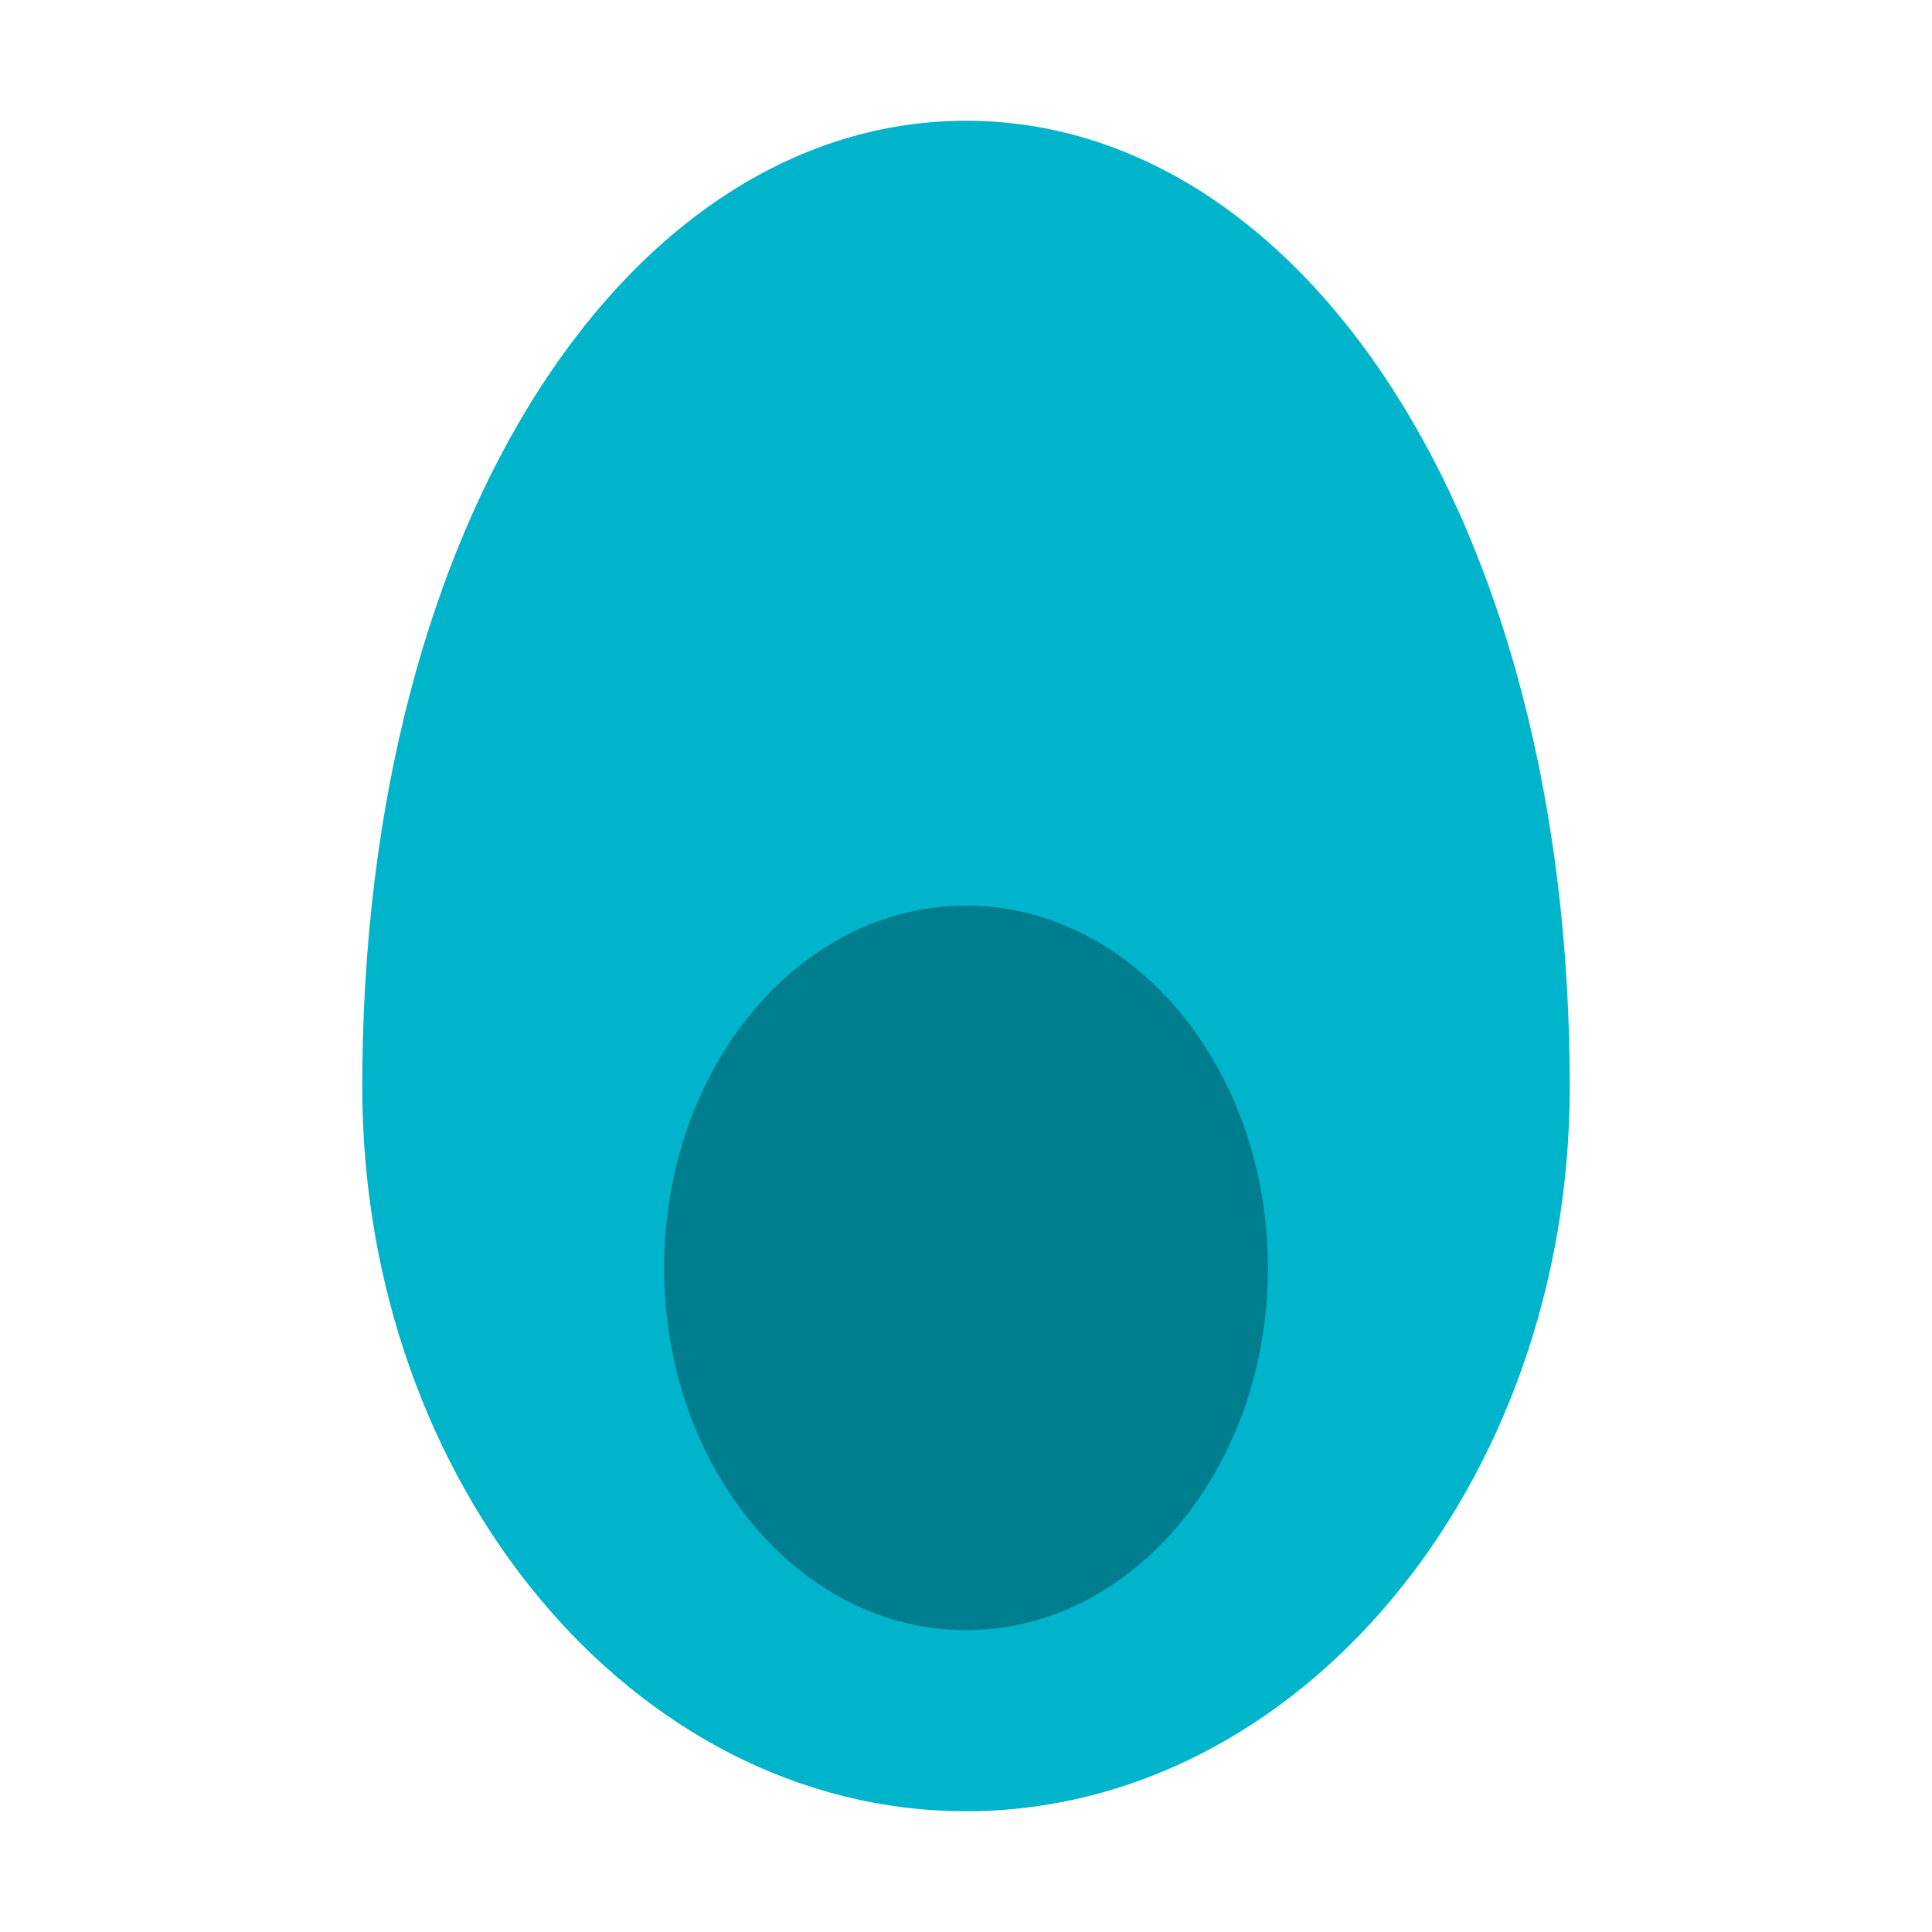
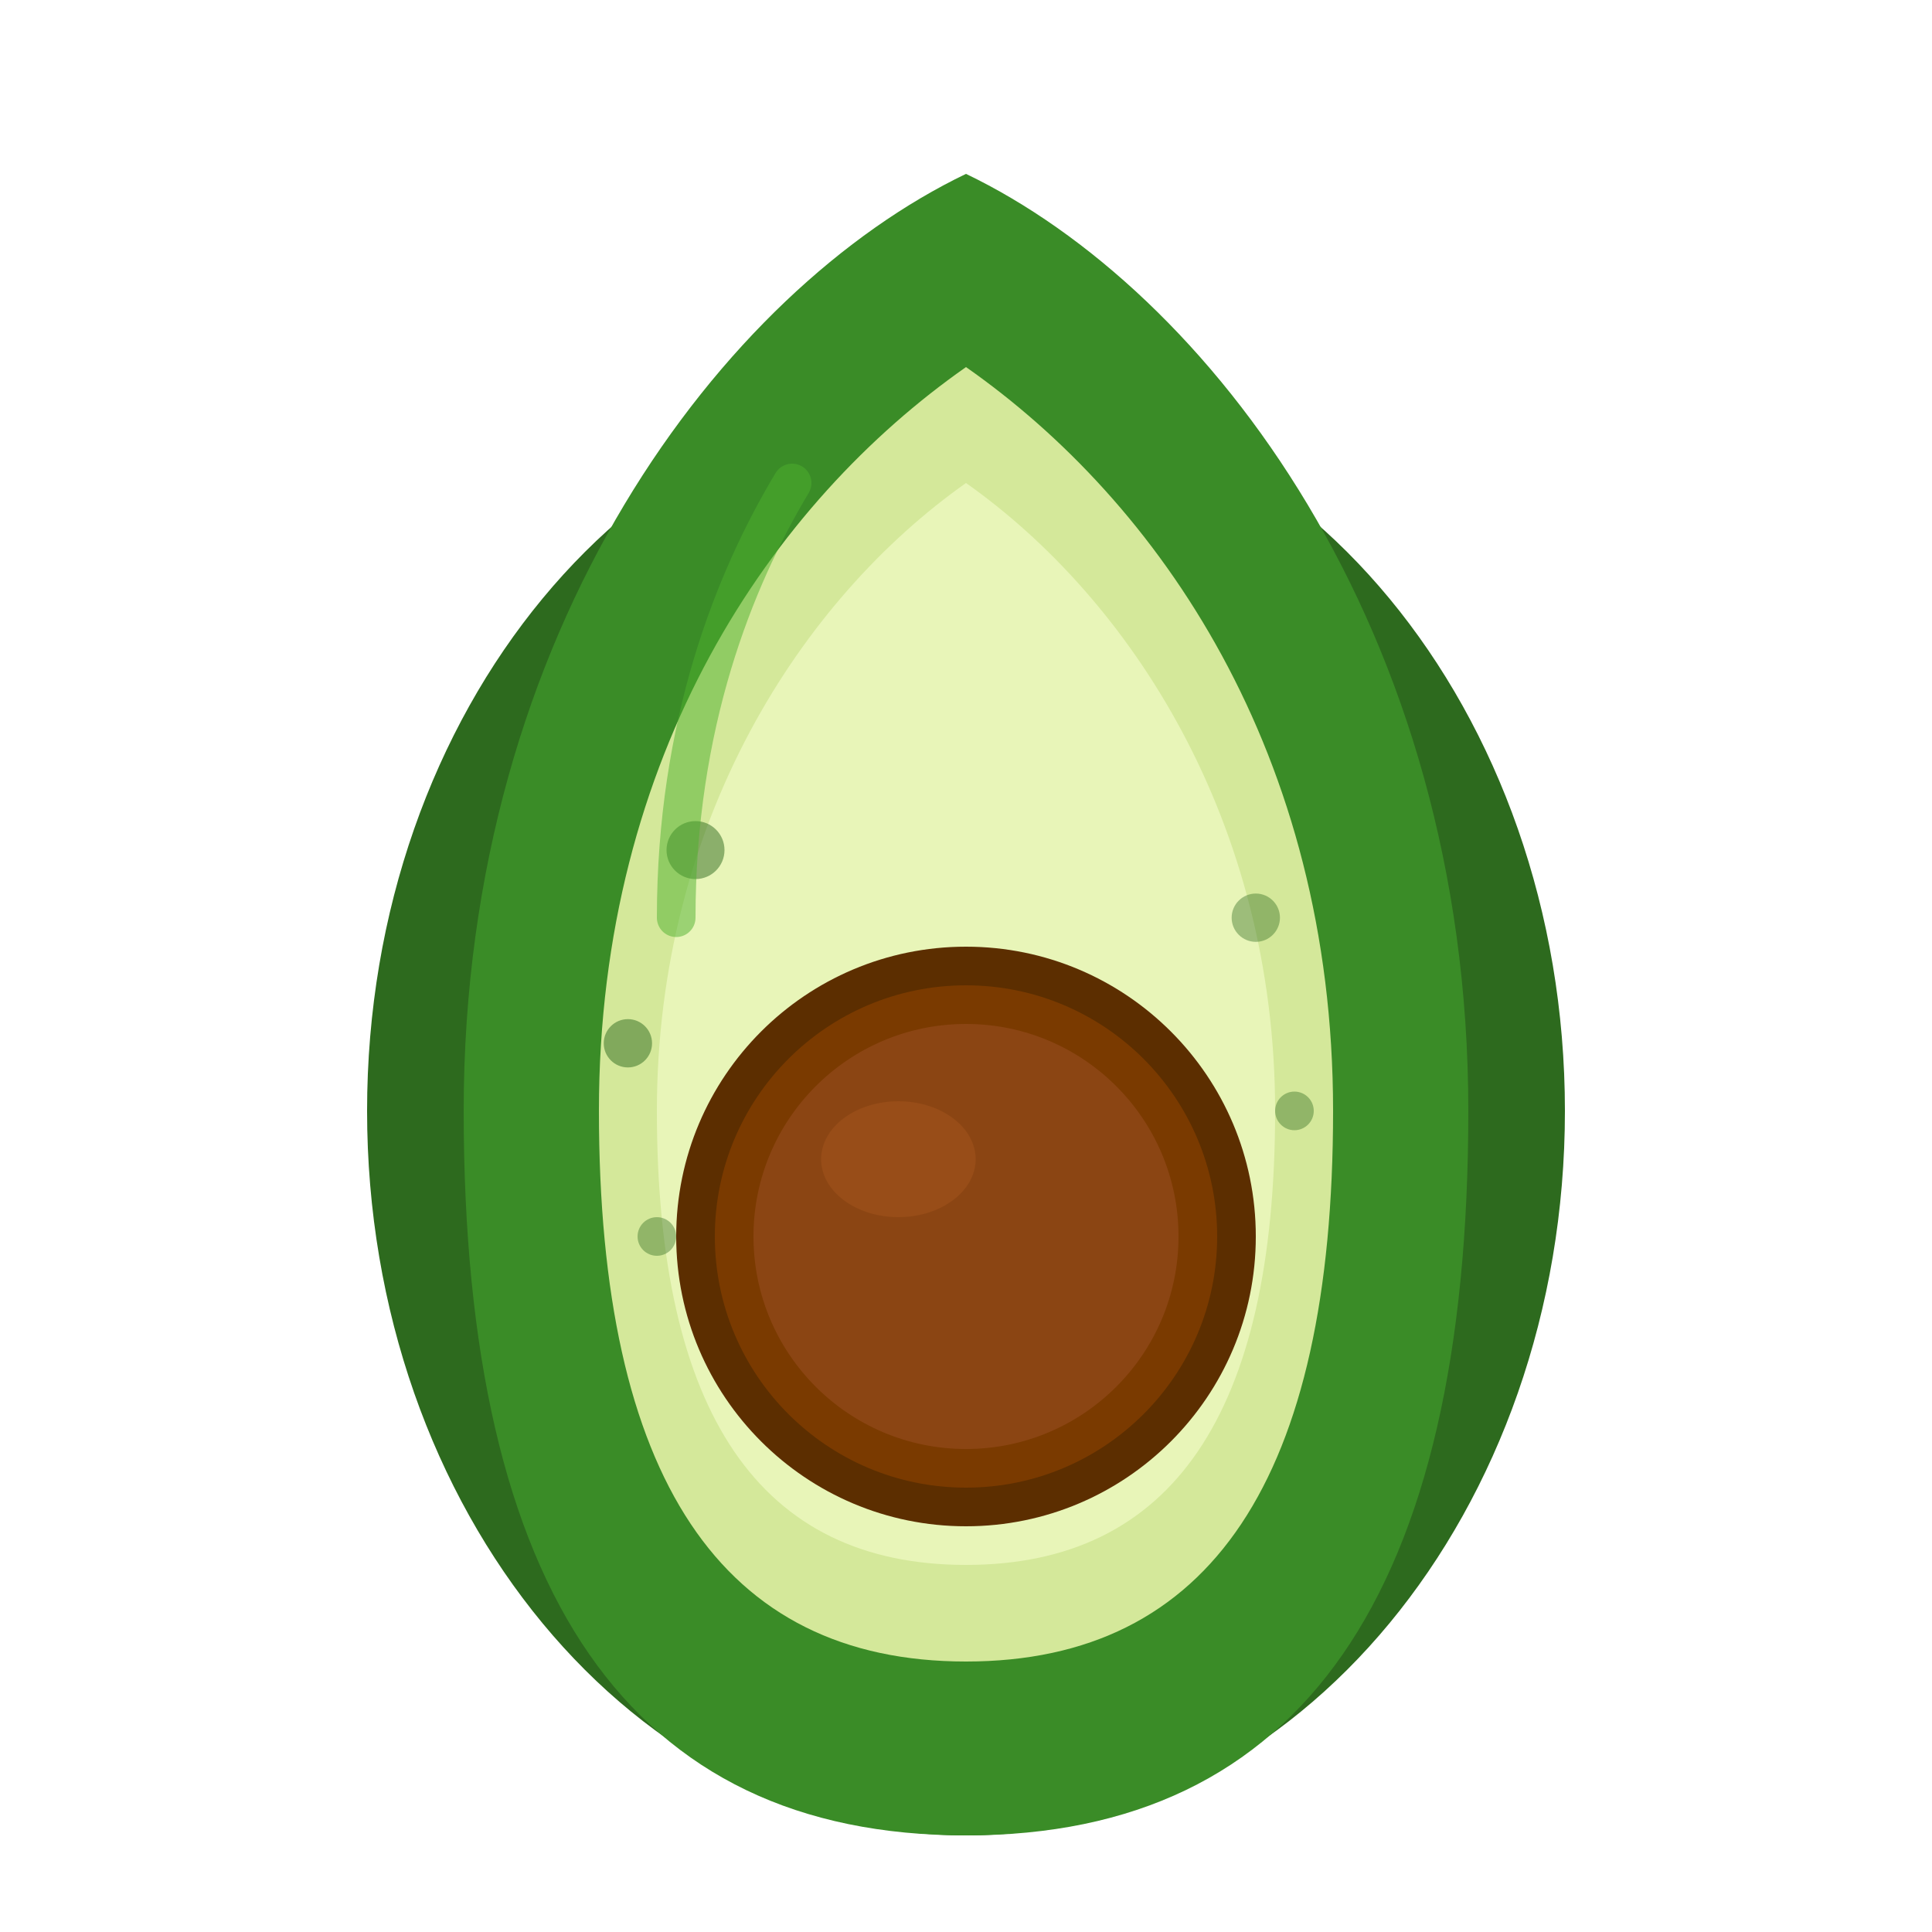
- <svg xmlns="http://www.w3.org/2000/svg" viewBox="0 0 32 32">
-   <path d="M16 2C10.5 2 6 8.5 6 18C6 24.6 10.5 30 16 30C21.5 30 26 24.6 26 18C26 8.5 21.5 2 16 2Z" fill="#00B4CC" />
-   <ellipse cx="16" cy="21" rx="5" ry="6" fill="#007D8F" />
+ <svg xmlns="http://www.w3.org/2000/svg" viewBox="0 0 200 200">
+   <ellipse cx="100" cy="115" rx="62" ry="75" fill="#2d6a1e" />
+   <path d="M100 18 C75 30, 48 65, 48 115 Q48 190 100 190 Q152 190 152 115 C152 65 125 30 100 18Z" fill="#3a8c27" />
+   <path d="M100 38 C80 52, 62 78, 62 115 Q62 172 100 172 Q138 172 138 115 C138 78 120 52 100 38Z" fill="#d4e89a" />
+   <path d="M100 50 C83 62, 68 85, 68 115 Q68 162 100 162 Q132 162 132 115 C132 85 117 62 100 50Z" fill="#e8f5b8" />
+   <circle cx="100" cy="128" r="30" fill="#5c2e00" />
+   <circle cx="100" cy="128" r="26" fill="#7a3a00" />
+   <circle cx="100" cy="128" r="22" fill="#8b4513" />
+   <ellipse cx="93" cy="120" rx="8" ry="6" fill="#a0521a" opacity="0.6" />
+   <circle cx="72" cy="88" r="3" fill="#2d6a1e" opacity="0.5" />
+   <circle cx="65" cy="108" r="2.5" fill="#2d6a1e" opacity="0.5" />
+   <circle cx="68" cy="128" r="2" fill="#2d6a1e" opacity="0.4" />
+   <circle cx="130" cy="95" r="2.5" fill="#2d6a1e" opacity="0.4" />
+   <circle cx="134" cy="115" r="2" fill="#2d6a1e" opacity="0.4" />
+   <path d="M82 50 C76 60 70 75 70 95" stroke="#4db02e" stroke-width="4" stroke-linecap="round" fill="none" opacity="0.5" />
</svg>
